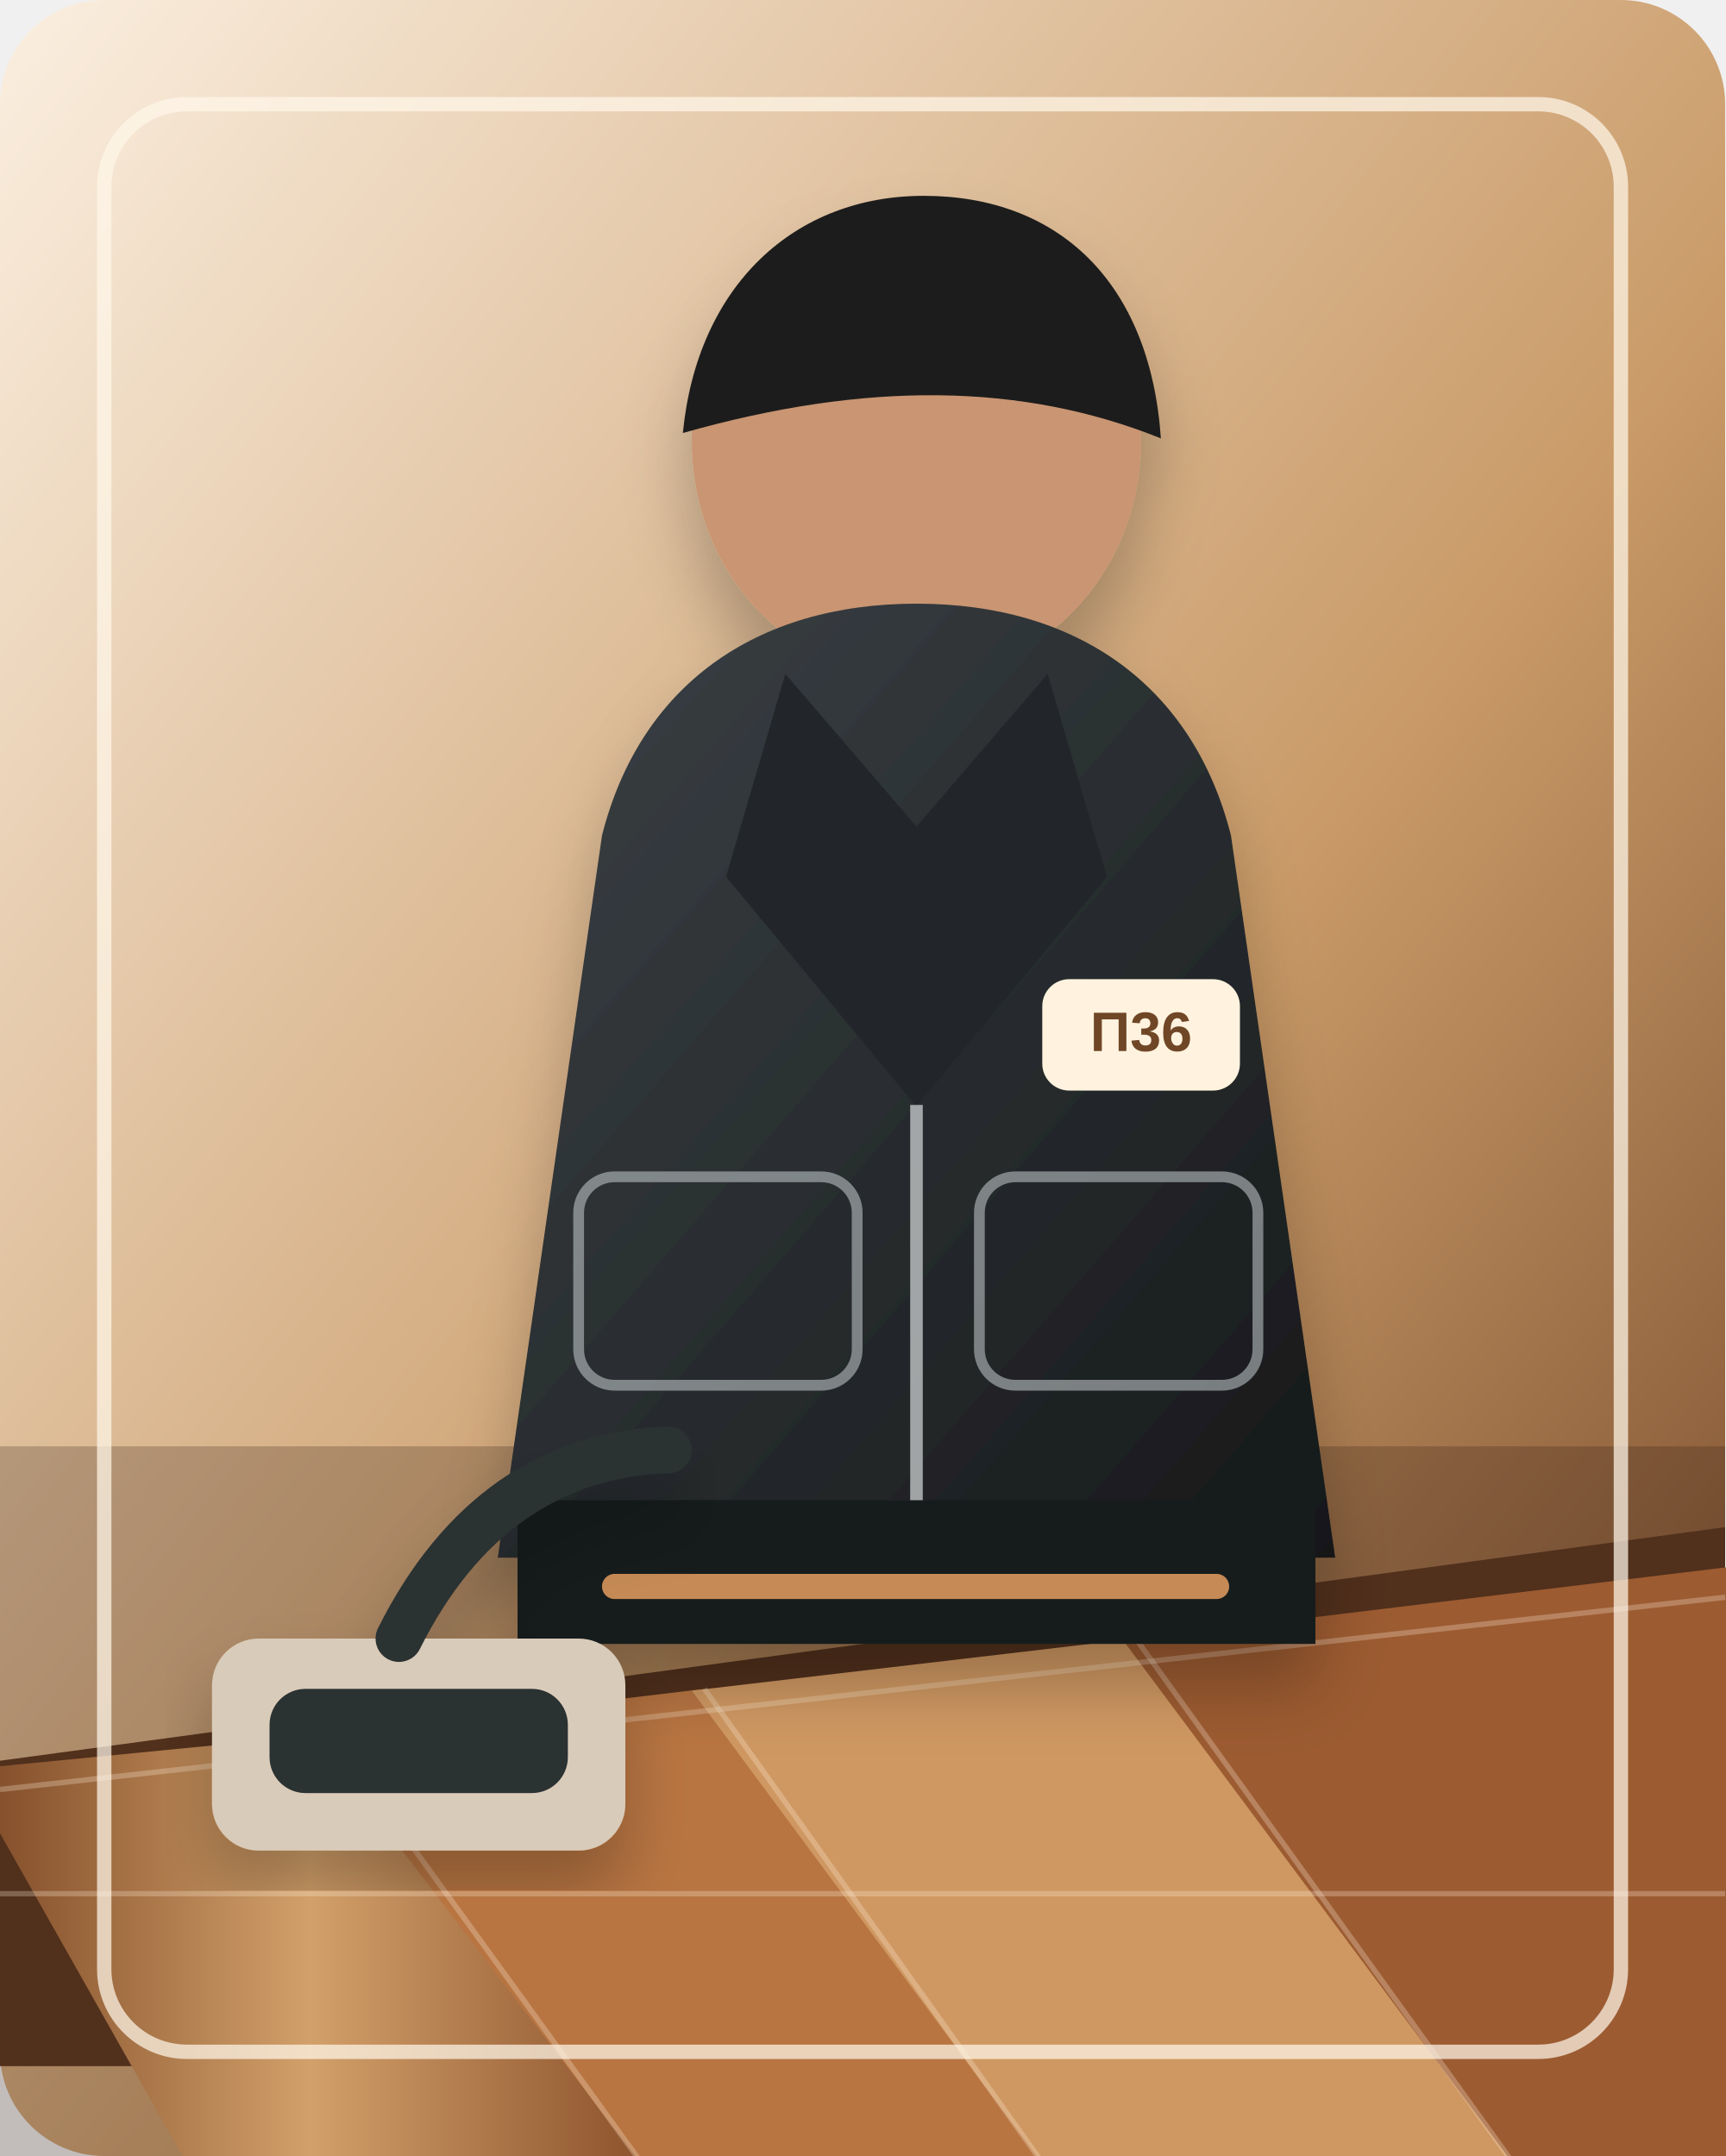
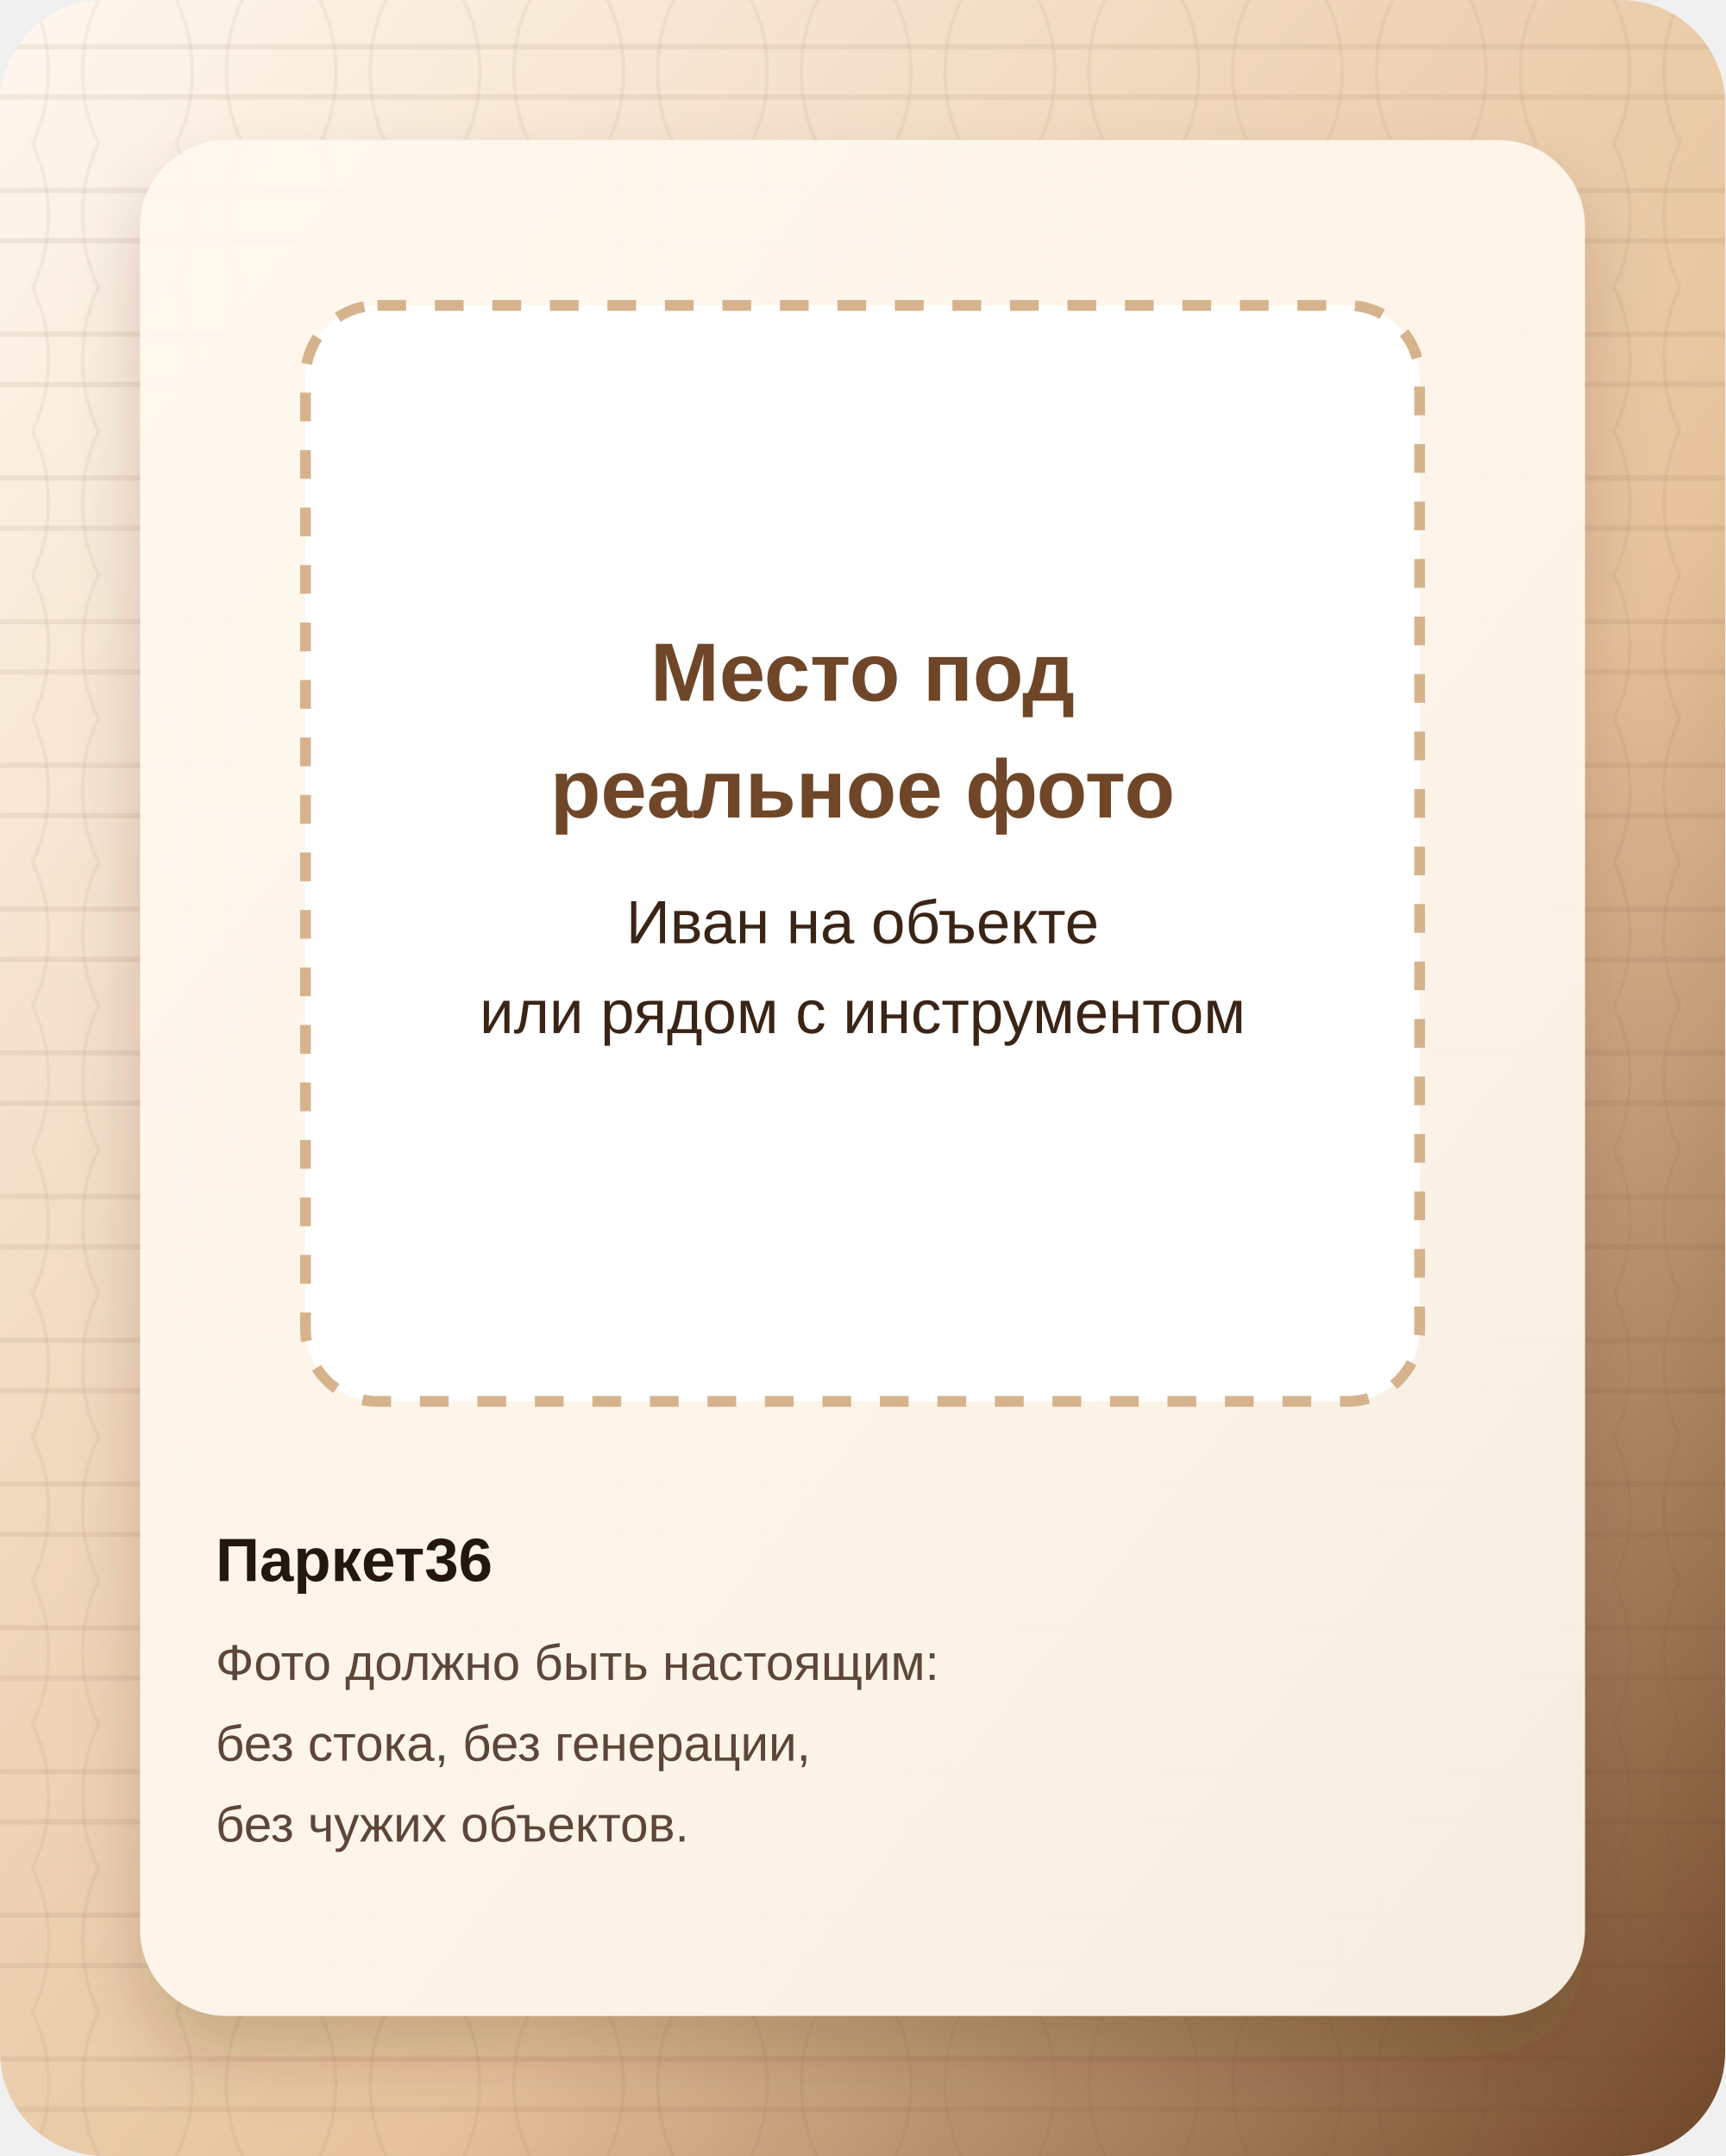
- <svg xmlns="http://www.w3.org/2000/svg" viewBox="0 0 960 1200" role="img" aria-label="Мастер Паркет36 за работой">
+ <svg xmlns="http://www.w3.org/2000/svg" viewBox="0 0 960 1200" role="img" aria-label="Место под реальное фото Ивана">
  <defs>
    <linearGradient id="bg" x1="0" y1="0" x2="1" y2="1">
-       <stop stop-color="#fbefe0" />
-       <stop offset=".58" stop-color="#c99a67" />
-       <stop offset="1" stop-color="#6c4025" />
+       <stop stop-color="#fff8ef" />
+       <stop offset=".62" stop-color="#e6c29a" />
+       <stop offset="1" stop-color="#6f4628" />
    </linearGradient>
-     <linearGradient id="cloth" x1="0" y1="0" x2="1" y2="1">
-       <stop stop-color="#3c4246" />
-       <stop offset="1" stop-color="#151819" />
-     </linearGradient>
-     <linearGradient id="wood" x1="0" y1="0" x2="1" y2="0">
-       <stop stop-color="#7d4825" />
-       <stop offset=".5" stop-color="#d2a06a" />
-       <stop offset="1" stop-color="#8b512b" />
-     </linearGradient>
+     <pattern id="grain" width="80" height="80" patternUnits="userSpaceOnUse">
+       <path d="M0 26h80M0 54h80" stroke="#6f4628" stroke-opacity=".08" stroke-width="3" />
+       <path d="M18 0c12 24 12 56 0 80M55 0c-12 22-12 58 0 80" stroke="#6f4628" stroke-opacity=".06" stroke-width="2" fill="none" />
+     </pattern>
    <filter id="s">
-       <feDropShadow dx="0" dy="24" stdDeviation="18" flood-opacity=".24" />
+       <feDropShadow dx="0" dy="22" stdDeviation="18" flood-color="#3a2416" flood-opacity=".2" />
    </filter>
  </defs>
  <rect width="960" height="1200" rx="58" fill="url(#bg)" />
-   <path d="M0 805h960v395H0z" fill="#2f1b10" opacity=".24" />
-   <g transform="translate(0 770)">
-     <path d="M0 380h960V80L0 210z" fill="#51301c" />
-     <path d="M-20 215 185 195l180 250H110z" fill="url(#wood)" />
-     <path d="M175 196 392 170l196 275H365z" fill="#b87542" />
-     <path d="M385 171 632 142l218 303H588z" fill="#cf9862" />
-     <path d="M625 143 980 100v345H850z" fill="#9c5b31" />
-     <g stroke="#fff2df" stroke-opacity=".27" stroke-width="3">
-       <path d="M184 195 365 445M392 170 588 445M632 142 850 445" />
-       <path d="M0 284h960M0 226l960-107" />
-     </g>
-   </g>
-   <g filter="url(#s)" transform="translate(230 115)">
-     <path d="M155 130c0-76 58-122 125-122s125 46 125 122c0 58-34 105-80 124v73h-90v-73c-47-19-80-66-80-124z" fill="#c99572" />
-     <path d="M150 126c8-82 62-132 134-132 75 0 126 48 132 135-77-31-164-32-266-3z" fill="#1b1b1a" />
-     <path d="M105 350c21-83 85-129 175-129s154 46 175 129l58 402H47z" fill="url(#cloth)" />
-     <path d="M207 260l73 85 73-85 33 113-106 128-106-128z" fill="#24282b" />
-     <path d="M280 500v250" stroke="#d7dadb" stroke-width="7" opacity=".7" />
-     <rect x="350" y="430" width="110" height="62" rx="15" fill="#fff3df" />
-     <text x="405" y="470" text-anchor="middle" font-family="Arial" font-size="31" font-weight="900" fill="#6f4628">П36</text>
-     <rect x="92" y="540" width="155" height="116" rx="20" fill="none" stroke="#c7cdd0" stroke-width="6" opacity=".55" />
-     <rect x="315" y="540" width="155" height="116" rx="20" fill="none" stroke="#c7cdd0" stroke-width="6" opacity=".55" />
-     <path d="M58 720h444v80H58z" fill="#191b1d" />
-     <path d="M112 768h335" stroke="#c58a55" stroke-width="14" stroke-linecap="round" />
-   </g>
-   <g transform="translate(118 820)" filter="url(#s)">
-     <rect x="0" y="92" width="230" height="118" rx="26" fill="#d9cbb9" />
-     <rect x="32" y="120" width="166" height="58" rx="20" fill="#2c3032" />
-     <path d="M104 92c34-68 85-103 150-105" stroke="#2c3032" stroke-width="26" fill="none" stroke-linecap="round" />
-   </g>
-   <rect x="58" y="58" width="844" height="1084" rx="46" fill="none" stroke="#fff6e9" stroke-width="8" opacity=".72" />
+   <rect width="960" height="1200" rx="58" fill="url(#grain)" />
+   <rect x="78" y="78" width="804" height="1044" rx="48" fill="#fff8ef" opacity=".92" filter="url(#s)" />
+   <rect x="170" y="170" width="620" height="610" rx="40" fill="#fff" stroke="#d7b38d" stroke-width="6" stroke-dasharray="16 16" />
+   <text x="480" y="390" text-anchor="middle" font-family="Arial, sans-serif" font-size="46" font-weight="900" fill="#6f4628">Место под</text>
+   <text x="480" y="455" text-anchor="middle" font-family="Arial, sans-serif" font-size="46" font-weight="900" fill="#6f4628">реальное фото</text>
+   <text x="480" y="525" text-anchor="middle" font-family="Arial, sans-serif" font-size="34" fill="#3a2416">Иван на объекте</text>
+   <text x="480" y="575" text-anchor="middle" font-family="Arial, sans-serif" font-size="34" fill="#3a2416">или рядом с инструментом</text>
+   <text x="120" y="880" font-family="Arial, sans-serif" font-size="34" font-weight="900" fill="#24170f">Паркет36</text>
+   <text x="120" y="935" font-family="Arial, sans-serif" font-size="28" fill="#5d4638">Фото должно быть настоящим:</text>
+   <text x="120" y="980" font-family="Arial, sans-serif" font-size="28" fill="#5d4638">без стока, без генерации,</text>
+   <text x="120" y="1025" font-family="Arial, sans-serif" font-size="28" fill="#5d4638">без чужих объектов.</text>
</svg>
